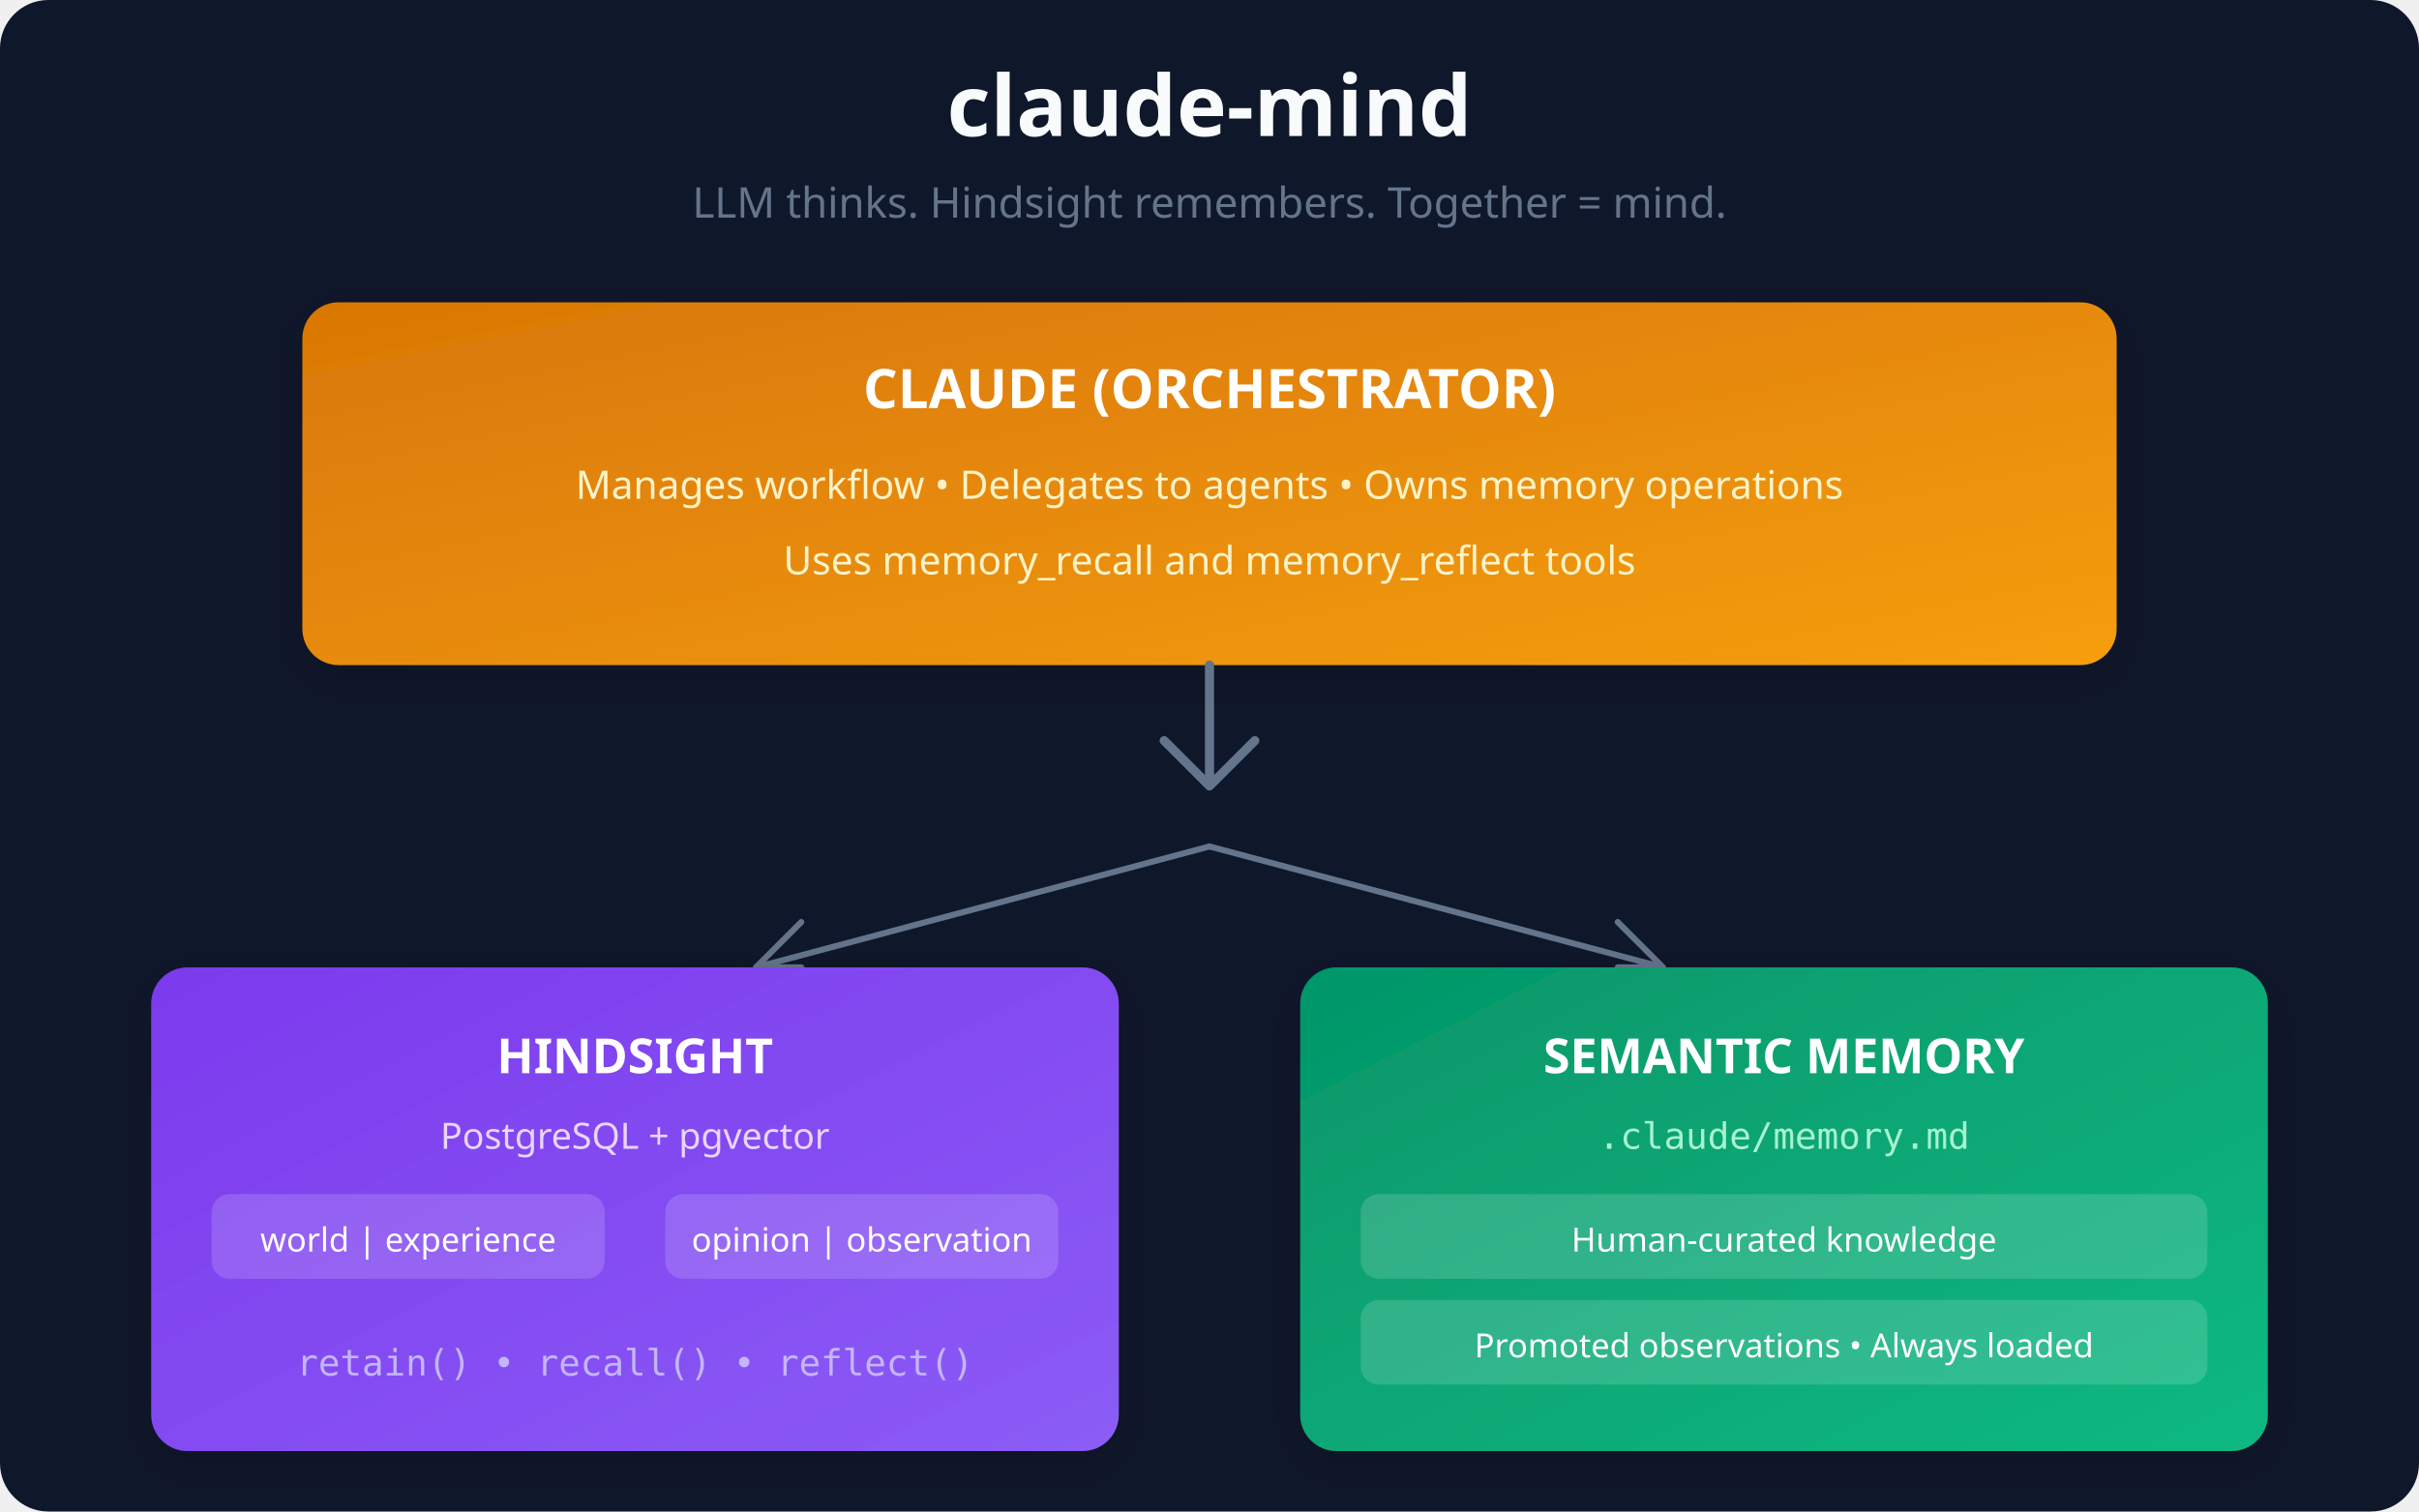
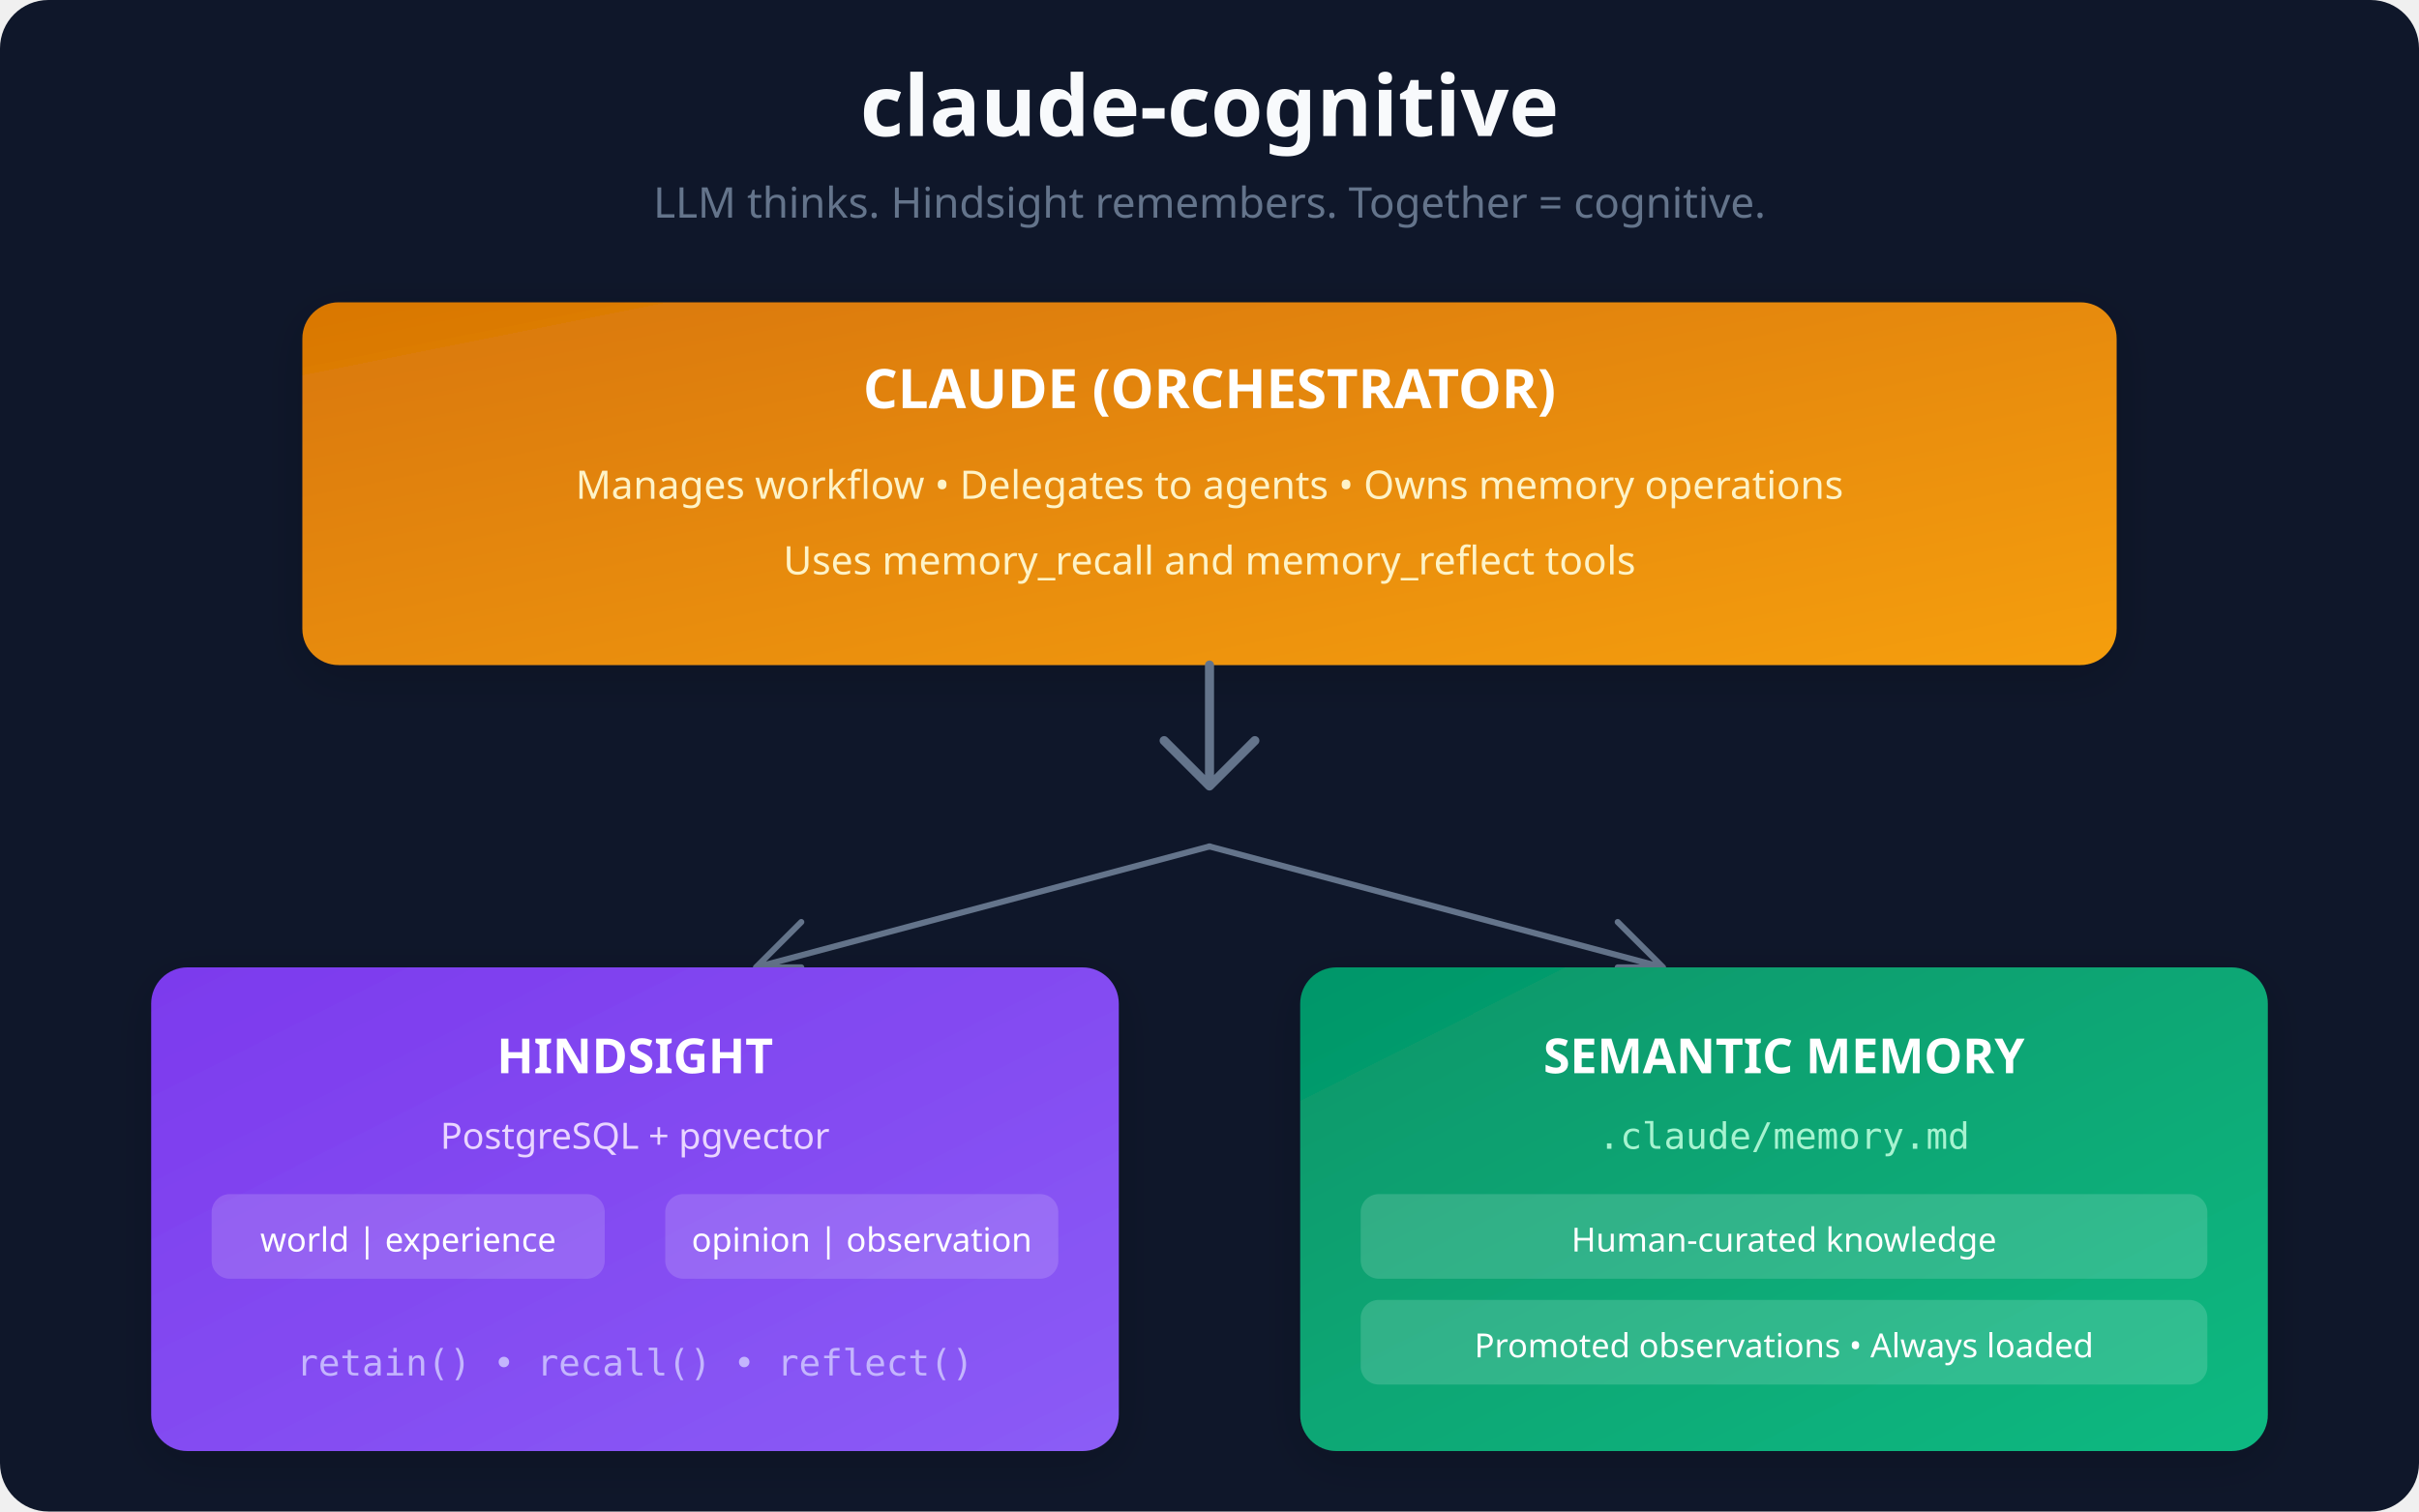
<svg xmlns="http://www.w3.org/2000/svg" viewBox="0 0 800 500">
  <defs>
    <linearGradient id="claudeGrad" x1="0%" y1="0%" x2="100%" y2="100%">
      <stop offset="0%" style="stop-color:#D97706;stop-opacity:1" />
      <stop offset="100%" style="stop-color:#F59E0B;stop-opacity:1" />
    </linearGradient>
    <linearGradient id="hindsightGrad" x1="0%" y1="0%" x2="100%" y2="100%">
      <stop offset="0%" style="stop-color:#7C3AED;stop-opacity:1" />
      <stop offset="100%" style="stop-color:#8B5CF6;stop-opacity:1" />
    </linearGradient>
    <linearGradient id="semanticGrad" x1="0%" y1="0%" x2="100%" y2="100%">
      <stop offset="0%" style="stop-color:#059669;stop-opacity:1" />
      <stop offset="100%" style="stop-color:#10B981;stop-opacity:1" />
    </linearGradient>
    <filter id="shadow" x="-20%" y="-20%" width="140%" height="140%">
      <feDropShadow dx="0" dy="4" stdDeviation="8" flood-opacity="0.15" />
    </filter>
  </defs>
  <rect width="800" height="500" fill="#0F172A" rx="16" />
-   <text x="400" y="45" text-anchor="middle" fill="#F8FAFC" font-family="system-ui, sans-serif" font-size="28" font-weight="bold">claude-mind</text>
-   <text x="400" y="72" text-anchor="middle" fill="#64748B" font-family="system-ui, sans-serif" font-size="14">LLM thinks. Hindsight remembers. Together = mind.</text>
+   <text x="400" y="45" text-anchor="middle" fill="#F8FAFC" font-family="system-ui, sans-serif" font-size="28" font-weight="bold">claude-cognitive</text>
+   <text x="400" y="72" text-anchor="middle" fill="#64748B" font-family="system-ui, sans-serif" font-size="14">LLM thinks. Hindsight remembers. Together = cognitive.</text>
  <rect x="100" y="100" width="600" height="120" rx="12" fill="url(#claudeGrad)" filter="url(#shadow)" />
  <text x="400" y="135" text-anchor="middle" fill="#FFF" font-family="system-ui, sans-serif" font-size="18" font-weight="bold">CLAUDE (ORCHESTRATOR)</text>
  <text x="400" y="165" text-anchor="middle" fill="#FEF3C7" font-family="system-ui, sans-serif" font-size="13">Manages workflow • Delegates to agents • Owns memory operations</text>
  <text x="400" y="190" text-anchor="middle" fill="#FEF3C7" font-family="system-ui, sans-serif" font-size="13">Uses memory_recall and memory_reflect tools</text>
  <path d="M400 220 L400 260 M385 245 L400 260 L415 245" stroke="#64748B" stroke-width="3" fill="none" stroke-linecap="round" stroke-linejoin="round" />
  <path d="M400 280 L250 320 M265 305 L250 320 L265 320" stroke="#64748B" stroke-width="2" fill="none" stroke-linecap="round" stroke-linejoin="round" />
  <path d="M400 280 L550 320 M535 305 L550 320 L535 320" stroke="#64748B" stroke-width="2" fill="none" stroke-linecap="round" stroke-linejoin="round" />
  <rect x="50" y="320" width="320" height="160" rx="12" fill="url(#hindsightGrad)" filter="url(#shadow)" />
  <text x="210" y="355" text-anchor="middle" fill="#FFF" font-family="system-ui, sans-serif" font-size="16" font-weight="bold">HINDSIGHT</text>
  <text x="210" y="380" text-anchor="middle" fill="#E9D5FF" font-family="system-ui, sans-serif" font-size="12">PostgreSQL + pgvector</text>
  <rect x="70" y="395" width="130" height="28" rx="6" fill="rgba(255,255,255,0.15)" />
  <text x="135" y="414" text-anchor="middle" fill="#FFF" font-family="system-ui, sans-serif" font-size="11">world | experience</text>
  <rect x="220" y="395" width="130" height="28" rx="6" fill="rgba(255,255,255,0.15)" />
  <text x="285" y="414" text-anchor="middle" fill="#FFF" font-family="system-ui, sans-serif" font-size="11">opinion | observation</text>
  <text x="210" y="455" text-anchor="middle" fill="#C4B5FD" font-family="monospace" font-size="12">retain() • recall() • reflect()</text>
  <rect x="430" y="320" width="320" height="160" rx="12" fill="url(#semanticGrad)" filter="url(#shadow)" />
  <text x="590" y="355" text-anchor="middle" fill="#FFF" font-family="system-ui, sans-serif" font-size="16" font-weight="bold">SEMANTIC MEMORY</text>
  <text x="590" y="380" text-anchor="middle" fill="#A7F3D0" font-family="monospace" font-size="12">.claude/memory.md</text>
  <rect x="450" y="395" width="280" height="28" rx="6" fill="rgba(255,255,255,0.15)" />
  <text x="590" y="414" text-anchor="middle" fill="#FFF" font-family="system-ui, sans-serif" font-size="11">Human-curated knowledge</text>
  <rect x="450" y="430" width="280" height="28" rx="6" fill="rgba(255,255,255,0.15)" />
  <text x="590" y="449" text-anchor="middle" fill="#FFF" font-family="system-ui, sans-serif" font-size="11">Promoted observations • Always loaded</text>
</svg>
